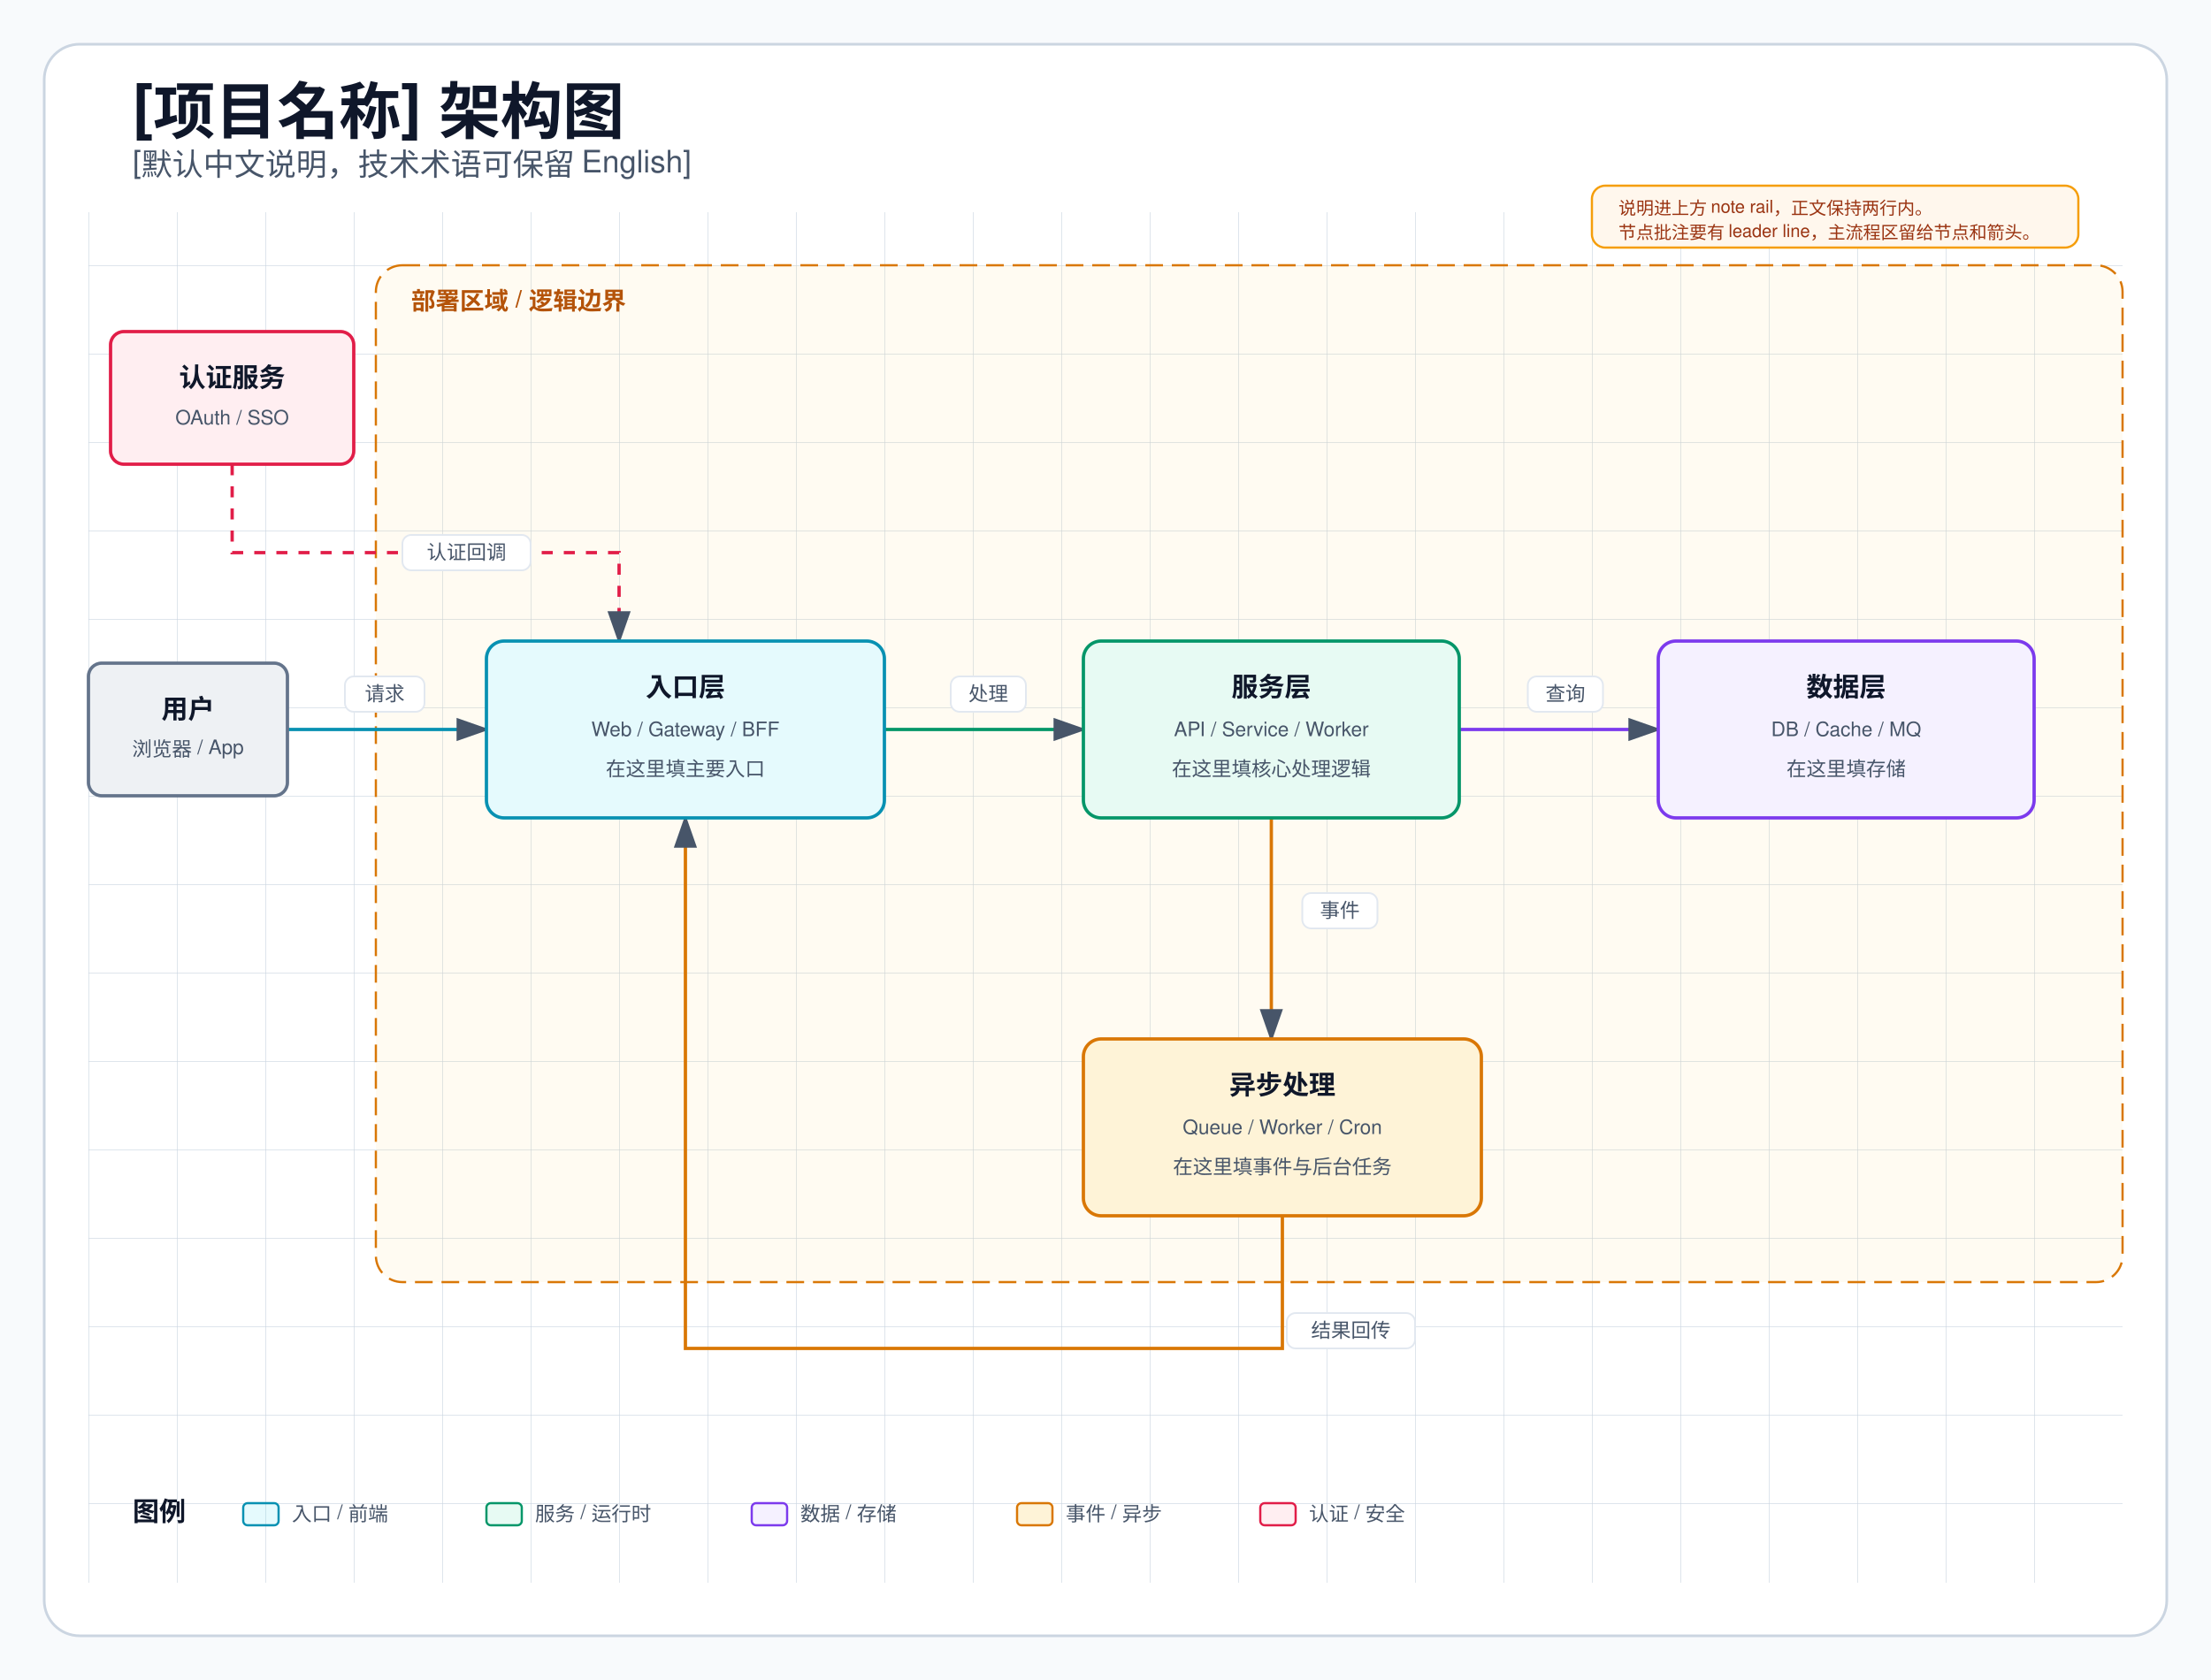
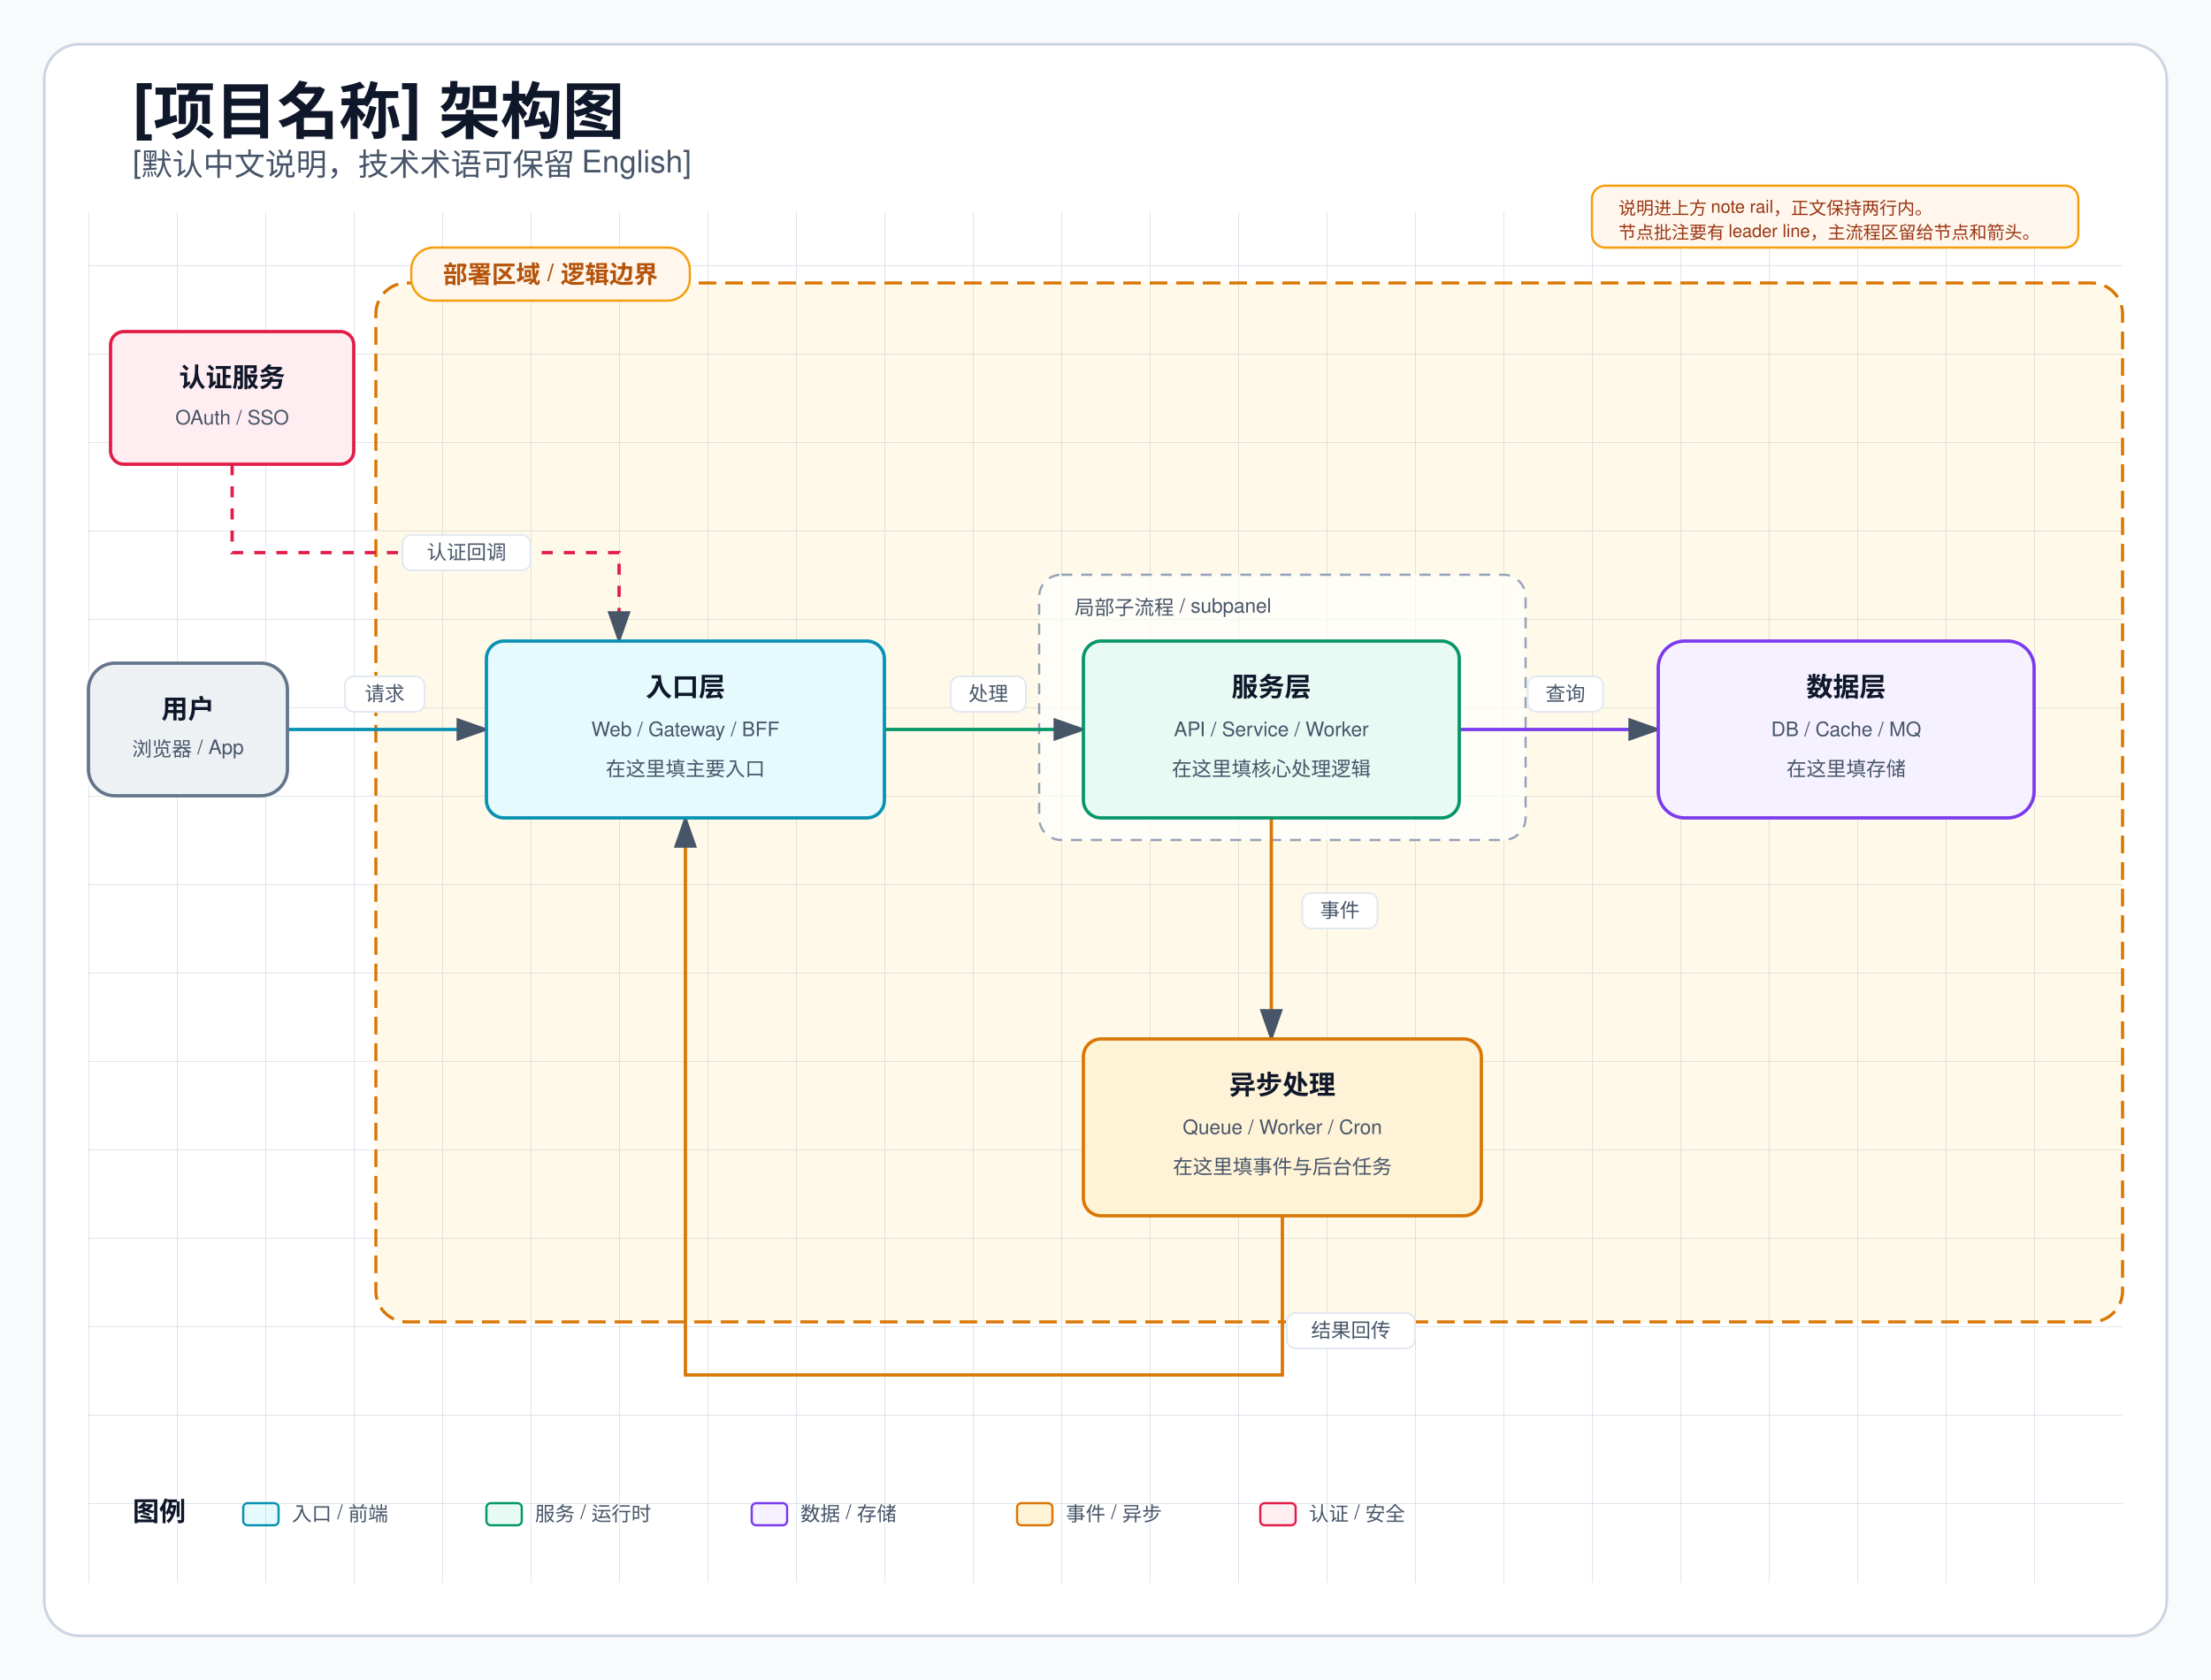
<svg xmlns="http://www.w3.org/2000/svg" viewBox="0 0 1000 760" width="1000" height="760">
  <defs>
    <marker id="arrowhead" markerWidth="10" markerHeight="7" refX="9" refY="3.5" orient="auto">
      <polygon points="0 0, 10 3.5, 0 7" fill="#475569" />
    </marker>
    <pattern id="grid" width="40" height="40" patternUnits="userSpaceOnUse">
      <path d="M 40 0 L 0 0 0 40" fill="none" stroke="#cbd5e1" stroke-width="0.5" />
    </pattern>
  </defs>
  <style>
    text {
      font-family: 'Helvetica Neue', Helvetica, Arial, 'PingFang SC', 'Microsoft YaHei', sans-serif;
    }
    .title {
      font-size: 28px;
      font-weight: 700;
      fill: #0f172a;
    }
    .subtitle {
      font-size: 14px;
      font-weight: 400;
      fill: #475569;
    }
    .section {
      font-size: 11px;
      font-weight: 700;
      fill: #b45309;
    }
+     .phase-pill {
+       fill: #fff7ed;
+       stroke: #f59e0b;
+       stroke-width: 1;
+     }
    .node-title {
      font-size: 12px;
      font-weight: 700;
      fill: #0f172a;
    }
    .node-sub {
      font-size: 9px;
      font-weight: 400;
      fill: #475569;
    }
    .legend {
      font-size: 9px;
      font-weight: 500;
      fill: #475569;
    }
    .note-card {
      fill: #fff7ed;
      stroke: #f59e0b;
      stroke-width: 1;
    }
    .note-text {
      font-size: 8px;
      font-weight: 500;
      fill: #9a3412;
    }
+     .subpanel {
+       fill: rgba(255, 255, 255, 0.65);
+       stroke: #94a3b8;
+       stroke-width: 1;
+       stroke-dasharray: 5,4;
+     }
    .edge {
      fill: none;
      stroke-width: 1.5;
      marker-end: url(#arrowhead);
    }
    .edge-cyan { stroke: #0891b2; }
    .edge-emerald { stroke: #059669; }
    .edge-violet { stroke: #7c3aed; }
    .edge-amber { stroke: #d97706; }
    .edge-rose {
      stroke: #e11d48;
      stroke-dasharray: 5,5;
    }
    .edge-label-bg {
      fill: #ffffff;
      stroke: #e2e8f0;
      stroke-width: 0.8;
    }
    .edge-label {
      font-size: 9px;
      font-weight: 500;
      fill: #475569;
    }
+     .terminal-node {
+       rx: 12;
+     }
  </style>
  <rect width="1000" height="760" fill="#f8fafc" />
  <rect x="20" y="20" width="960" height="720" rx="16" fill="#ffffff" stroke="#cbd5e1" stroke-width="1.2" />
  <rect x="40" y="96" width="920" height="620" fill="url(#grid)" />
  <text x="60" y="58" class="title">[项目名称] 架构图</text>
  <text x="60" y="78" class="subtitle">[默认中文说明，技术术语可保留 English]</text>
  <rect x="720" y="84" width="220" height="28" rx="6" class="note-card" />
  <text x="732" y="97" class="note-text">
    <tspan x="732" dy="0">说明进上方 note rail，正文保持两行内。</tspan>
    <tspan x="732" dy="11">节点批注要有 leader line，主流程区留给节点和箭头。</tspan>
  </text>
-   <rect x="170" y="120" width="790" height="460" rx="12" fill="rgba(251, 191, 36, 0.06)" stroke="#d97706" stroke-width="1" stroke-dasharray="8,4" />
-   <text x="186" y="140" class="section">部署区域 / 逻辑边界</text>
+   <rect x="170" y="128" width="790" height="470" rx="14" fill="rgba(251, 191, 36, 0.10)" stroke="#d97706" stroke-width="1.4" stroke-dasharray="8,4" />
+   <rect x="186" y="112" width="126" height="24" rx="10" class="phase-pill" />
+   <text x="249" y="128" class="section" text-anchor="middle">部署区域 / 逻辑边界</text>
+   <rect x="470" y="260" width="220" height="120" rx="10" class="subpanel" />
+   <text x="486" y="278" class="legend">局部子流程 / subpanel</text>
  <path d="M 130 330 H 220" class="edge edge-cyan" />
  <path d="M 400 330 H 490" class="edge edge-emerald" />
  <path d="M 660 330 H 750" class="edge edge-violet" />
  <path d="M 575 370 V 470" class="edge edge-amber" />
  <path d="M 105 210 V 250 H 280 V 290" class="edge edge-rose" />
-   <path d="M 580 550 V 610 H 310 V 370" class="edge edge-amber" />
+   <path d="M 580 550 V 622 H 310 V 370" class="edge edge-amber" />
  <rect x="40" y="300" width="90" height="60" rx="6" fill="#ffffff" />
-   <rect x="40" y="300" width="90" height="60" rx="6" fill="rgba(148, 163, 184, 0.16)" stroke="#64748b" stroke-width="1.5" />
+   <rect x="40" y="300" width="90" height="60" class="terminal-node" fill="rgba(148, 163, 184, 0.16)" stroke="#64748b" stroke-width="1.5" />
  <text x="85" y="325" class="node-title" text-anchor="middle">用户</text>
  <text x="85" y="342" class="node-sub" text-anchor="middle">浏览器 / App</text>
  <rect x="50" y="150" width="110" height="60" rx="6" fill="#ffffff" />
  <rect x="50" y="150" width="110" height="60" rx="6" fill="rgba(251, 113, 133, 0.12)" stroke="#e11d48" stroke-width="1.5" />
  <text x="105" y="175" class="node-title" text-anchor="middle">认证服务</text>
  <text x="105" y="192" class="node-sub" text-anchor="middle">OAuth / SSO</text>
  <rect x="220" y="290" width="180" height="80" rx="8" fill="#ffffff" />
  <rect x="220" y="290" width="180" height="80" rx="8" fill="rgba(34, 211, 238, 0.12)" stroke="#0891b2" stroke-width="1.5" />
  <text x="310" y="315" class="node-title" text-anchor="middle">入口层</text>
  <text x="310" y="333" class="node-sub" text-anchor="middle">Web / Gateway / BFF</text>
  <text x="310" y="351" class="node-sub" text-anchor="middle">在这里填主要入口</text>
  <rect x="490" y="290" width="170" height="80" rx="8" fill="#ffffff" />
  <rect x="490" y="290" width="170" height="80" rx="8" fill="rgba(52, 211, 153, 0.12)" stroke="#059669" stroke-width="1.5" />
  <text x="575" y="315" class="node-title" text-anchor="middle">服务层</text>
  <text x="575" y="333" class="node-sub" text-anchor="middle">API / Service / Worker</text>
  <text x="575" y="351" class="node-sub" text-anchor="middle">在这里填核心处理逻辑</text>
  <rect x="750" y="290" width="170" height="80" rx="8" fill="#ffffff" />
-   <rect x="750" y="290" width="170" height="80" rx="8" fill="rgba(167, 139, 250, 0.12)" stroke="#7c3aed" stroke-width="1.5" />
+   <rect x="750" y="290" width="170" height="80" class="terminal-node" fill="rgba(167, 139, 250, 0.12)" stroke="#7c3aed" stroke-width="1.5" />
  <text x="835" y="315" class="node-title" text-anchor="middle">数据层</text>
  <text x="835" y="333" class="node-sub" text-anchor="middle">DB / Cache / MQ</text>
  <text x="835" y="351" class="node-sub" text-anchor="middle">在这里填存储</text>
  <rect x="490" y="470" width="180" height="80" rx="8" fill="#ffffff" />
  <rect x="490" y="470" width="180" height="80" rx="8" fill="rgba(251, 191, 36, 0.18)" stroke="#d97706" stroke-width="1.5" />
  <text x="580" y="495" class="node-title" text-anchor="middle">异步处理</text>
  <text x="580" y="513" class="node-sub" text-anchor="middle">Queue / Worker / Cron</text>
  <text x="580" y="531" class="node-sub" text-anchor="middle">在这里填事件与后台任务</text>
  <rect x="156" y="306" width="36" height="16" rx="4" class="edge-label-bg" />
  <text x="174" y="317" class="edge-label" text-anchor="middle">请求</text>
  <rect x="430" y="306" width="34" height="16" rx="4" class="edge-label-bg" />
  <text x="447" y="317" class="edge-label" text-anchor="middle">处理</text>
  <rect x="691" y="306" width="34" height="16" rx="4" class="edge-label-bg" />
  <text x="708" y="317" class="edge-label" text-anchor="middle">查询</text>
  <rect x="589" y="404" width="34" height="16" rx="4" class="edge-label-bg" />
  <text x="606" y="415" class="edge-label" text-anchor="middle">事件</text>
  <rect x="182" y="242" width="58" height="16" rx="4" class="edge-label-bg" />
  <text x="211" y="253" class="edge-label" text-anchor="middle">认证回调</text>
  <rect x="582" y="594" width="58" height="16" rx="4" class="edge-label-bg" />
  <text x="611" y="605" class="edge-label" text-anchor="middle">结果回传</text>
  <text x="60" y="688" class="node-title">图例</text>
  <rect x="110" y="680" width="16" height="10" rx="2" fill="rgba(34, 211, 238, 0.12)" stroke="#0891b2" stroke-width="1" />
  <text x="132" y="688" class="legend">入口 / 前端</text>
  <rect x="220" y="680" width="16" height="10" rx="2" fill="rgba(52, 211, 153, 0.12)" stroke="#059669" stroke-width="1" />
  <text x="242" y="688" class="legend">服务 / 运行时</text>
  <rect x="340" y="680" width="16" height="10" rx="2" fill="rgba(167, 139, 250, 0.12)" stroke="#7c3aed" stroke-width="1" />
  <text x="362" y="688" class="legend">数据 / 存储</text>
  <rect x="460" y="680" width="16" height="10" rx="2" fill="rgba(251, 191, 36, 0.18)" stroke="#d97706" stroke-width="1" />
  <text x="482" y="688" class="legend">事件 / 异步</text>
  <rect x="570" y="680" width="16" height="10" rx="2" fill="rgba(251, 113, 133, 0.12)" stroke="#e11d48" stroke-width="1" />
  <text x="592" y="688" class="legend">认证 / 安全</text>
</svg>
